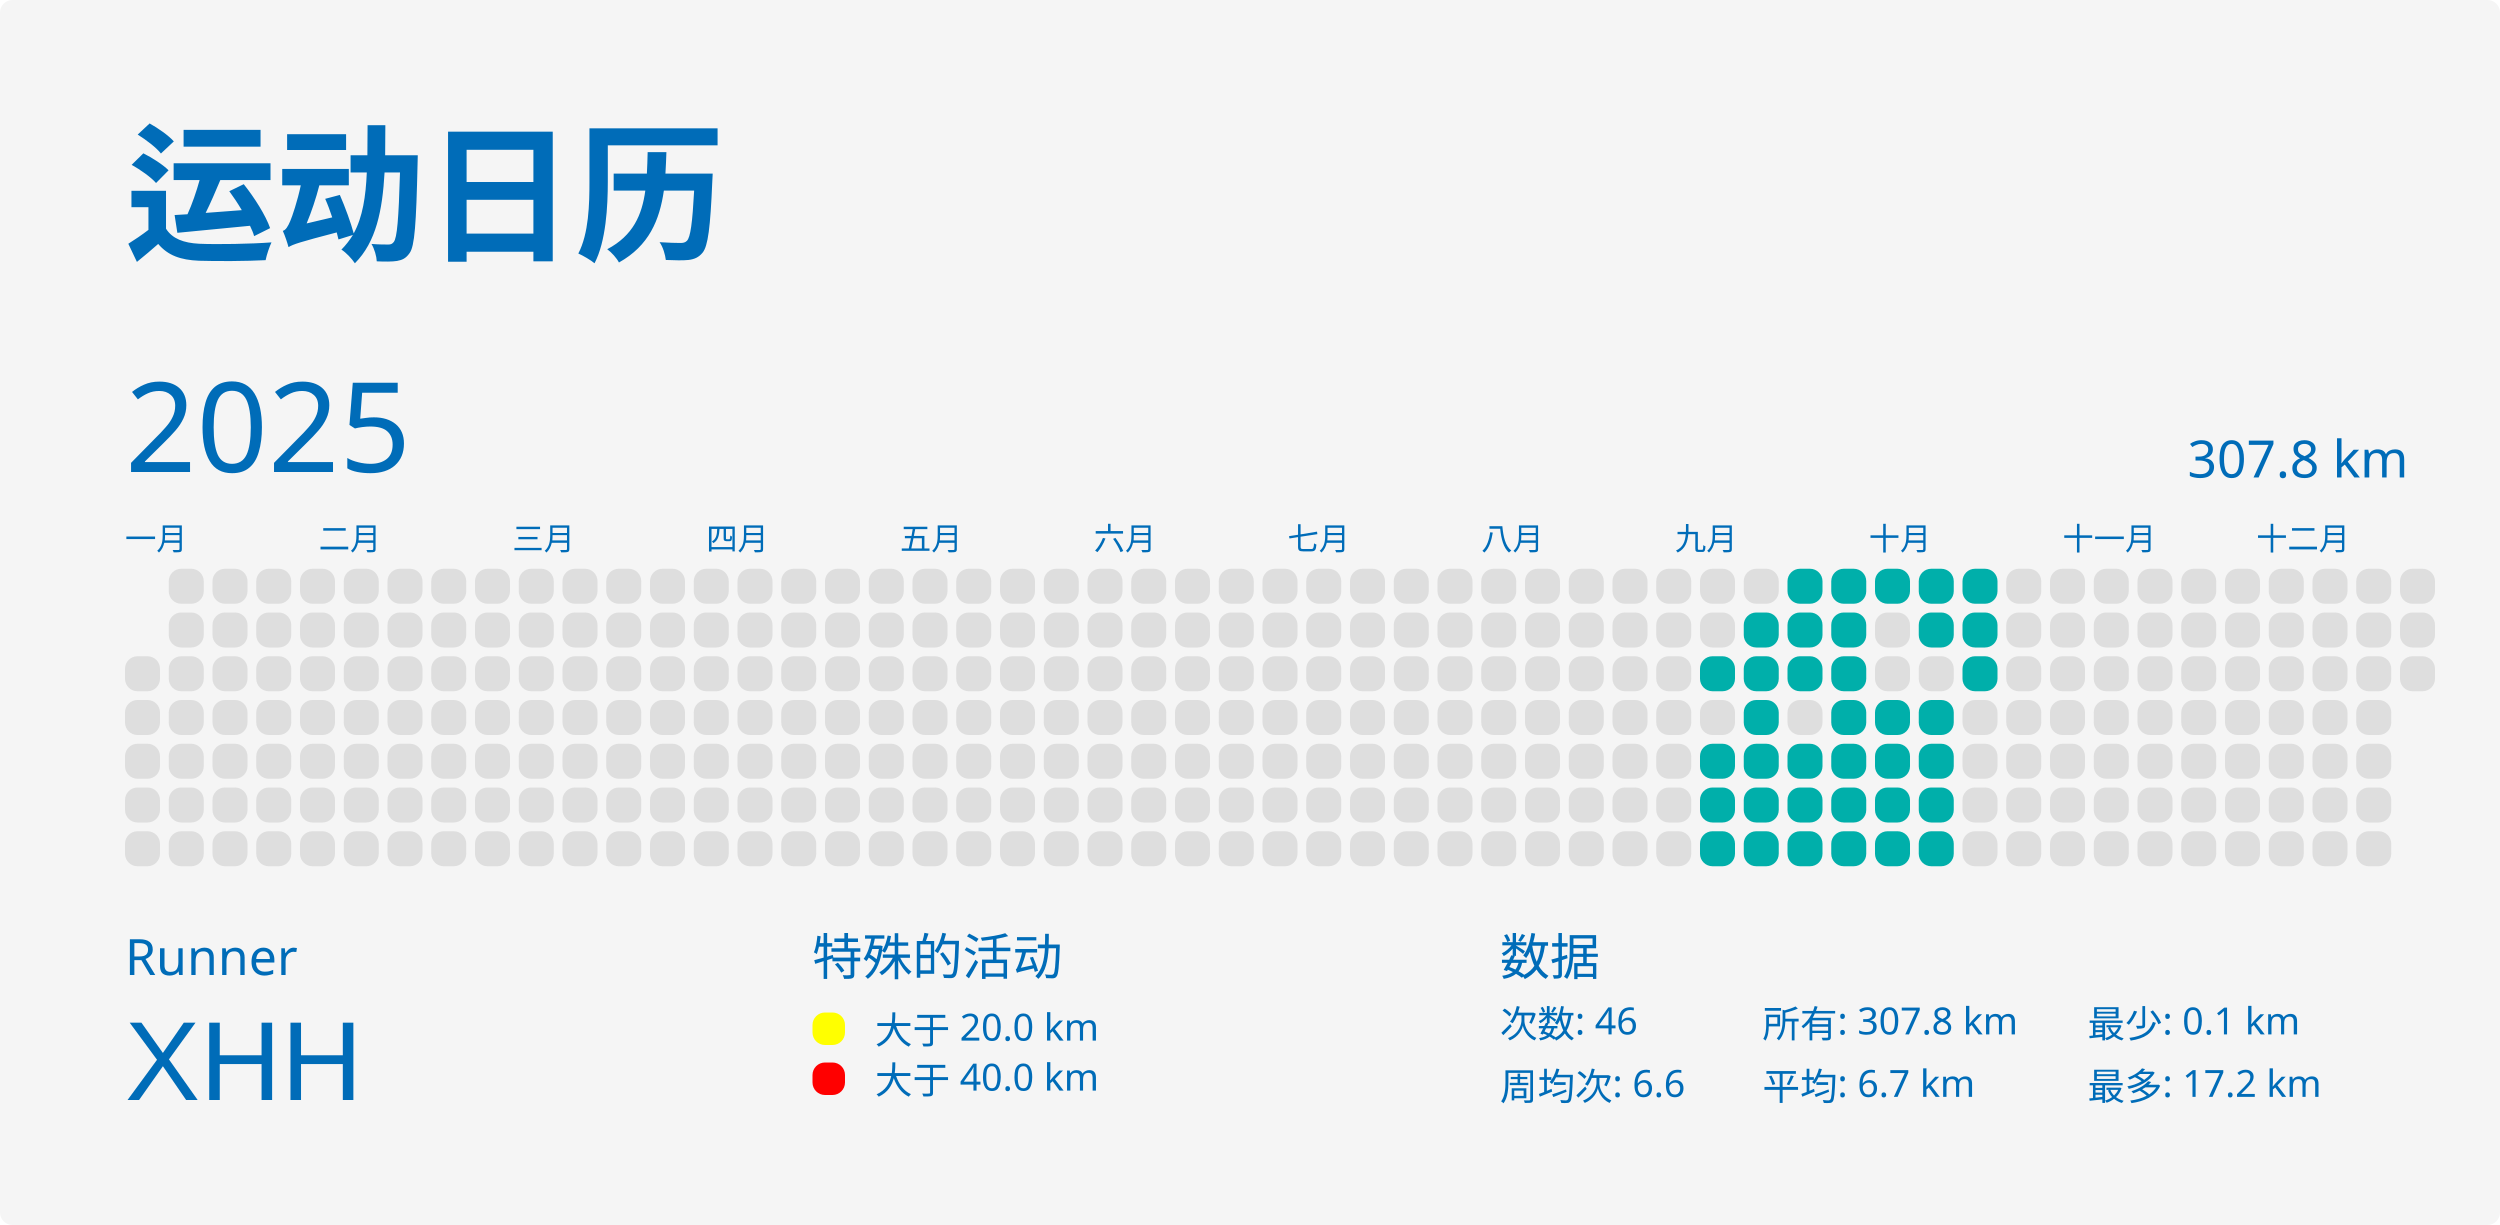
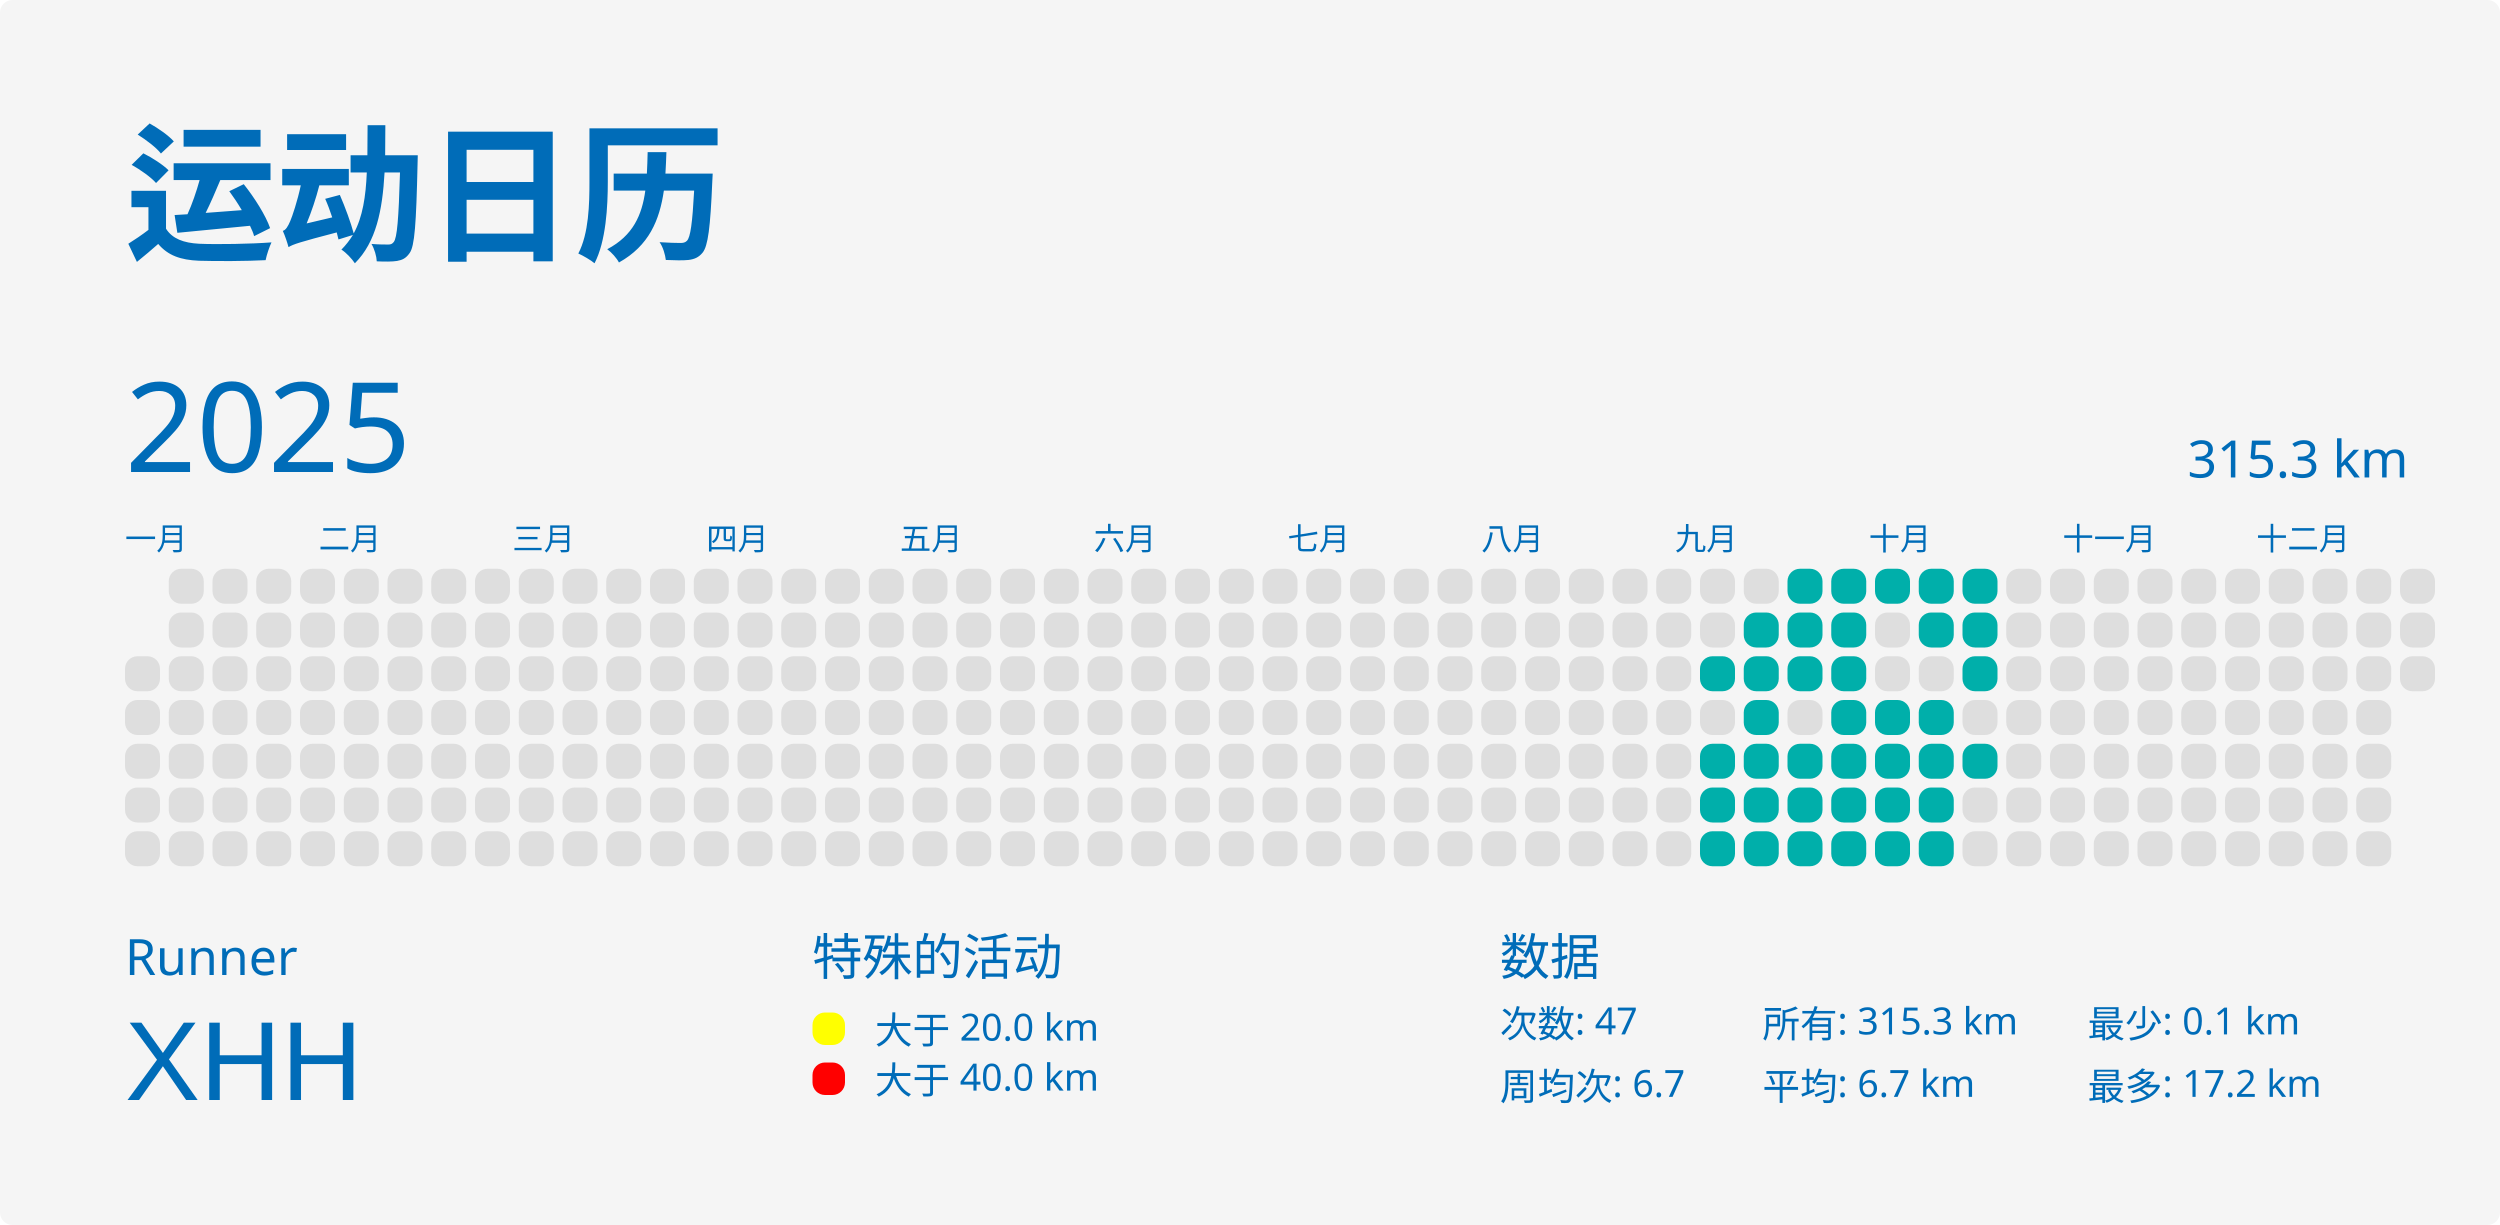
<svg xmlns="http://www.w3.org/2000/svg" baseProfile="full" height="98mm" version="1.1" viewBox="0,0,200,98" width="200mm">
  <defs />
  <rect fill="#f5f5f5" height="98" rx="1" ry="1" width="200" x="0" y="0" />
  <text fill="#006cb8" style="font-size:12px; font-family:MGI-Regular; font-weight:bold;" x="10" y="20">运动日历</text>
  <text fill="#006cb8" style="font-size:4px; font-family:MGI-Regular" x="10" y="78">Runner</text>
  <text fill="#006cb8" style="font-size:9px; font-family:Arial" x="10" y="88">XHH</text>
  <text fill="#006cb8" style="font-size:4px; font-family:MGI-Regular" x="65" y="78">特殊的活动</text>
  <rect fill="yellow" height="2.6" rx="1" ry="1" width="2.6" x="65" y="81" />
  <text fill="#006cb8" style="font-size:3px; font-family:MGI-Regular" x="70" y="83.5">大于 20.0 km</text>
  <rect fill="red" height="2.6" rx="1" ry="1" width="2.6" x="65" y="85" />
  <text fill="#006cb8" style="font-size:3px; font-family:MGI-Regular" x="70" y="87.5">大于 40.0 km</text>
  <text fill="#006cb8" style="font-size:4px; font-family:MGI-Regular" x="120" y="78">数据</text>
-   <text fill="#006cb8" style="font-size:3px; font-family:MGI-Regular" x="120" y="83">次数: 46</text>
-   <text fill="#006cb8" style="font-size:3px; font-family:MGI-Regular" x="120" y="88">周均次: 6.6</text>
-   <text fill="#006cb8" style="font-size:3px; font-family:MGI-Regular" x="141" y="83">所有: 307.8 km</text>
+   <text fill="#006cb8" style="font-size:3px; font-family:MGI-Regular" x="120" y="83">次数: 47</text>
+   <text fill="#006cb8" style="font-size:3px; font-family:MGI-Regular" x="120" y="88">周均次: 6.7</text>
+   <text fill="#006cb8" style="font-size:3px; font-family:MGI-Regular" x="141" y="83">所有: 315.3 km</text>
  <text fill="#006cb8" style="font-size:3px; font-family:MGI-Regular" x="141" y="88">平均: 6.7 km</text>
  <text fill="#006cb8" style="font-size:3px; font-family:MGI-Regular" x="167" y="83">最少: 0.1 km</text>
  <text fill="#006cb8" style="font-size:3px; font-family:MGI-Regular" x="167" y="88">最多: 17.2 km</text>
  <text dominant-baseline="hanging" fill="#006cb8" style="font-size:10.0px; font-family:MGI-Regular;" x="10" y="30">2025</text>
-   <text dominant-baseline="hanging" fill="#006cb8" style="font-size:4.125px; font-family:MGI-Regular;" x="175" y="35">307.8 km</text>
+   <text dominant-baseline="hanging" fill="#006cb8" style="font-size:4.125px; font-family:MGI-Regular;" x="175" y="35">315.3 km</text>
  <text fill="#006cb8" style="font-size:2.5px; font-family:MGI-Regular" x="10.0" y="44">一月</text>
  <text fill="#006cb8" style="font-size:2.5px; font-family:MGI-Regular" x="25.5" y="44">二月</text>
  <text fill="#006cb8" style="font-size:2.5px; font-family:MGI-Regular" x="41.0" y="44">三月</text>
  <text fill="#006cb8" style="font-size:2.5px; font-family:MGI-Regular" x="56.5" y="44">四月</text>
  <text fill="#006cb8" style="font-size:2.5px; font-family:MGI-Regular" x="72.0" y="44">五月</text>
  <text fill="#006cb8" style="font-size:2.5px; font-family:MGI-Regular" x="87.5" y="44">六月</text>
  <text fill="#006cb8" style="font-size:2.5px; font-family:MGI-Regular" x="103.0" y="44">七月</text>
  <text fill="#006cb8" style="font-size:2.5px; font-family:MGI-Regular" x="118.5" y="44">八月</text>
  <text fill="#006cb8" style="font-size:2.5px; font-family:MGI-Regular" x="134.0" y="44">九月</text>
  <text fill="#006cb8" style="font-size:2.5px; font-family:MGI-Regular" x="149.5" y="44">十月</text>
  <text fill="#006cb8" style="font-size:2.5px; font-family:MGI-Regular" x="165.0" y="44">十一月</text>
  <text fill="#006cb8" style="font-size:2.5px; font-family:MGI-Regular" x="180.5" y="44">十二月</text>
  <rect fill="#dedede" height="2.8" rx="1" ry="1" width="2.8" x="10.0" y="52.5" />
  <rect fill="#dedede" height="2.8" rx="1" ry="1" width="2.8" x="10.0" y="56.0" />
  <rect fill="#dedede" height="2.8" rx="1" ry="1" width="2.8" x="10.0" y="59.5" />
  <rect fill="#dedede" height="2.8" rx="1" ry="1" width="2.8" x="10.0" y="63.0" />
  <rect fill="#dedede" height="2.8" rx="1" ry="1" width="2.8" x="10.0" y="66.5" />
  <rect fill="#dedede" height="2.8" rx="1" ry="1" width="2.8" x="13.5" y="45.5" />
  <rect fill="#dedede" height="2.8" rx="1" ry="1" width="2.8" x="13.5" y="49.0" />
  <rect fill="#dedede" height="2.8" rx="1" ry="1" width="2.8" x="13.5" y="52.5" />
  <rect fill="#dedede" height="2.8" rx="1" ry="1" width="2.8" x="13.5" y="56.0" />
  <rect fill="#dedede" height="2.8" rx="1" ry="1" width="2.8" x="13.5" y="59.5" />
  <rect fill="#dedede" height="2.8" rx="1" ry="1" width="2.8" x="13.5" y="63.0" />
  <rect fill="#dedede" height="2.8" rx="1" ry="1" width="2.8" x="13.5" y="66.5" />
  <rect fill="#dedede" height="2.8" rx="1" ry="1" width="2.8" x="17.0" y="45.5" />
  <rect fill="#dedede" height="2.8" rx="1" ry="1" width="2.8" x="17.0" y="49.0" />
  <rect fill="#dedede" height="2.8" rx="1" ry="1" width="2.8" x="17.0" y="52.5" />
  <rect fill="#dedede" height="2.8" rx="1" ry="1" width="2.8" x="17.0" y="56.0" />
  <rect fill="#dedede" height="2.8" rx="1" ry="1" width="2.8" x="17.0" y="59.5" />
  <rect fill="#dedede" height="2.8" rx="1" ry="1" width="2.8" x="17.0" y="63.0" />
  <rect fill="#dedede" height="2.8" rx="1" ry="1" width="2.8" x="17.0" y="66.5" />
  <rect fill="#dedede" height="2.8" rx="1" ry="1" width="2.8" x="20.5" y="45.5" />
  <rect fill="#dedede" height="2.8" rx="1" ry="1" width="2.8" x="20.5" y="49.0" />
  <rect fill="#dedede" height="2.8" rx="1" ry="1" width="2.8" x="20.5" y="52.5" />
  <rect fill="#dedede" height="2.8" rx="1" ry="1" width="2.8" x="20.5" y="56.0" />
  <rect fill="#dedede" height="2.8" rx="1" ry="1" width="2.8" x="20.5" y="59.5" />
  <rect fill="#dedede" height="2.8" rx="1" ry="1" width="2.8" x="20.5" y="63.0" />
  <rect fill="#dedede" height="2.8" rx="1" ry="1" width="2.8" x="20.5" y="66.5" />
  <rect fill="#dedede" height="2.8" rx="1" ry="1" width="2.8" x="24.0" y="45.5" />
  <rect fill="#dedede" height="2.8" rx="1" ry="1" width="2.8" x="24.0" y="49.0" />
  <rect fill="#dedede" height="2.8" rx="1" ry="1" width="2.8" x="24.0" y="52.5" />
  <rect fill="#dedede" height="2.8" rx="1" ry="1" width="2.8" x="24.0" y="56.0" />
  <rect fill="#dedede" height="2.8" rx="1" ry="1" width="2.8" x="24.0" y="59.5" />
  <rect fill="#dedede" height="2.8" rx="1" ry="1" width="2.8" x="24.0" y="63.0" />
  <rect fill="#dedede" height="2.8" rx="1" ry="1" width="2.8" x="24.0" y="66.5" />
  <rect fill="#dedede" height="2.8" rx="1" ry="1" width="2.8" x="27.5" y="45.5" />
  <rect fill="#dedede" height="2.8" rx="1" ry="1" width="2.8" x="27.5" y="49.0" />
  <rect fill="#dedede" height="2.8" rx="1" ry="1" width="2.8" x="27.5" y="52.5" />
  <rect fill="#dedede" height="2.8" rx="1" ry="1" width="2.8" x="27.5" y="56.0" />
  <rect fill="#dedede" height="2.8" rx="1" ry="1" width="2.8" x="27.5" y="59.5" />
  <rect fill="#dedede" height="2.8" rx="1" ry="1" width="2.8" x="27.5" y="63.0" />
  <rect fill="#dedede" height="2.8" rx="1" ry="1" width="2.8" x="27.5" y="66.5" />
  <rect fill="#dedede" height="2.8" rx="1" ry="1" width="2.8" x="31.0" y="45.5" />
  <rect fill="#dedede" height="2.8" rx="1" ry="1" width="2.8" x="31.0" y="49.0" />
  <rect fill="#dedede" height="2.8" rx="1" ry="1" width="2.8" x="31.0" y="52.5" />
  <rect fill="#dedede" height="2.8" rx="1" ry="1" width="2.8" x="31.0" y="56.0" />
  <rect fill="#dedede" height="2.8" rx="1" ry="1" width="2.8" x="31.0" y="59.5" />
  <rect fill="#dedede" height="2.8" rx="1" ry="1" width="2.8" x="31.0" y="63.0" />
  <rect fill="#dedede" height="2.8" rx="1" ry="1" width="2.8" x="31.0" y="66.5" />
  <rect fill="#dedede" height="2.8" rx="1" ry="1" width="2.8" x="34.5" y="45.5" />
  <rect fill="#dedede" height="2.8" rx="1" ry="1" width="2.8" x="34.5" y="49.0" />
  <rect fill="#dedede" height="2.8" rx="1" ry="1" width="2.8" x="34.5" y="52.5" />
  <rect fill="#dedede" height="2.8" rx="1" ry="1" width="2.8" x="34.5" y="56.0" />
  <rect fill="#dedede" height="2.8" rx="1" ry="1" width="2.8" x="34.5" y="59.5" />
  <rect fill="#dedede" height="2.8" rx="1" ry="1" width="2.8" x="34.5" y="63.0" />
  <rect fill="#dedede" height="2.8" rx="1" ry="1" width="2.8" x="34.5" y="66.5" />
  <rect fill="#dedede" height="2.8" rx="1" ry="1" width="2.8" x="38.0" y="45.5" />
  <rect fill="#dedede" height="2.8" rx="1" ry="1" width="2.8" x="38.0" y="49.0" />
  <rect fill="#dedede" height="2.8" rx="1" ry="1" width="2.8" x="38.0" y="52.5" />
  <rect fill="#dedede" height="2.8" rx="1" ry="1" width="2.8" x="38.0" y="56.0" />
  <rect fill="#dedede" height="2.8" rx="1" ry="1" width="2.8" x="38.0" y="59.5" />
  <rect fill="#dedede" height="2.8" rx="1" ry="1" width="2.8" x="38.0" y="63.0" />
  <rect fill="#dedede" height="2.8" rx="1" ry="1" width="2.8" x="38.0" y="66.5" />
  <rect fill="#dedede" height="2.8" rx="1" ry="1" width="2.8" x="41.5" y="45.5" />
  <rect fill="#dedede" height="2.8" rx="1" ry="1" width="2.8" x="41.5" y="49.0" />
  <rect fill="#dedede" height="2.8" rx="1" ry="1" width="2.8" x="41.5" y="52.5" />
  <rect fill="#dedede" height="2.8" rx="1" ry="1" width="2.8" x="41.5" y="56.0" />
  <rect fill="#dedede" height="2.8" rx="1" ry="1" width="2.8" x="41.5" y="59.5" />
  <rect fill="#dedede" height="2.8" rx="1" ry="1" width="2.8" x="41.5" y="63.0" />
  <rect fill="#dedede" height="2.8" rx="1" ry="1" width="2.8" x="41.5" y="66.5" />
  <rect fill="#dedede" height="2.8" rx="1" ry="1" width="2.8" x="45.0" y="45.5" />
  <rect fill="#dedede" height="2.8" rx="1" ry="1" width="2.8" x="45.0" y="49.0" />
  <rect fill="#dedede" height="2.8" rx="1" ry="1" width="2.8" x="45.0" y="52.5" />
  <rect fill="#dedede" height="2.8" rx="1" ry="1" width="2.8" x="45.0" y="56.0" />
  <rect fill="#dedede" height="2.8" rx="1" ry="1" width="2.8" x="45.0" y="59.5" />
  <rect fill="#dedede" height="2.8" rx="1" ry="1" width="2.8" x="45.0" y="63.0" />
  <rect fill="#dedede" height="2.8" rx="1" ry="1" width="2.8" x="45.0" y="66.5" />
  <rect fill="#dedede" height="2.8" rx="1" ry="1" width="2.8" x="48.5" y="45.5" />
  <rect fill="#dedede" height="2.8" rx="1" ry="1" width="2.8" x="48.5" y="49.0" />
  <rect fill="#dedede" height="2.8" rx="1" ry="1" width="2.8" x="48.5" y="52.5" />
  <rect fill="#dedede" height="2.8" rx="1" ry="1" width="2.8" x="48.5" y="56.0" />
  <rect fill="#dedede" height="2.8" rx="1" ry="1" width="2.8" x="48.5" y="59.5" />
  <rect fill="#dedede" height="2.8" rx="1" ry="1" width="2.8" x="48.5" y="63.0" />
  <rect fill="#dedede" height="2.8" rx="1" ry="1" width="2.8" x="48.5" y="66.5" />
  <rect fill="#dedede" height="2.8" rx="1" ry="1" width="2.8" x="52.0" y="45.5" />
  <rect fill="#dedede" height="2.8" rx="1" ry="1" width="2.8" x="52.0" y="49.0" />
  <rect fill="#dedede" height="2.8" rx="1" ry="1" width="2.8" x="52.0" y="52.5" />
  <rect fill="#dedede" height="2.8" rx="1" ry="1" width="2.8" x="52.0" y="56.0" />
  <rect fill="#dedede" height="2.8" rx="1" ry="1" width="2.8" x="52.0" y="59.5" />
  <rect fill="#dedede" height="2.8" rx="1" ry="1" width="2.8" x="52.0" y="63.0" />
  <rect fill="#dedede" height="2.8" rx="1" ry="1" width="2.8" x="52.0" y="66.5" />
  <rect fill="#dedede" height="2.8" rx="1" ry="1" width="2.8" x="55.5" y="45.5" />
  <rect fill="#dedede" height="2.8" rx="1" ry="1" width="2.8" x="55.5" y="49.0" />
  <rect fill="#dedede" height="2.8" rx="1" ry="1" width="2.8" x="55.5" y="52.5" />
  <rect fill="#dedede" height="2.8" rx="1" ry="1" width="2.8" x="55.5" y="56.0" />
  <rect fill="#dedede" height="2.8" rx="1" ry="1" width="2.8" x="55.5" y="59.5" />
  <rect fill="#dedede" height="2.8" rx="1" ry="1" width="2.8" x="55.5" y="63.0" />
  <rect fill="#dedede" height="2.8" rx="1" ry="1" width="2.8" x="55.5" y="66.5" />
  <rect fill="#dedede" height="2.8" rx="1" ry="1" width="2.8" x="59.0" y="45.5" />
  <rect fill="#dedede" height="2.8" rx="1" ry="1" width="2.8" x="59.0" y="49.0" />
  <rect fill="#dedede" height="2.8" rx="1" ry="1" width="2.8" x="59.0" y="52.5" />
  <rect fill="#dedede" height="2.8" rx="1" ry="1" width="2.8" x="59.0" y="56.0" />
  <rect fill="#dedede" height="2.8" rx="1" ry="1" width="2.8" x="59.0" y="59.5" />
  <rect fill="#dedede" height="2.8" rx="1" ry="1" width="2.8" x="59.0" y="63.0" />
  <rect fill="#dedede" height="2.8" rx="1" ry="1" width="2.8" x="59.0" y="66.5" />
  <rect fill="#dedede" height="2.8" rx="1" ry="1" width="2.8" x="62.5" y="45.5" />
  <rect fill="#dedede" height="2.8" rx="1" ry="1" width="2.8" x="62.5" y="49.0" />
  <rect fill="#dedede" height="2.8" rx="1" ry="1" width="2.8" x="62.5" y="52.5" />
  <rect fill="#dedede" height="2.8" rx="1" ry="1" width="2.8" x="62.5" y="56.0" />
  <rect fill="#dedede" height="2.8" rx="1" ry="1" width="2.8" x="62.5" y="59.5" />
  <rect fill="#dedede" height="2.8" rx="1" ry="1" width="2.8" x="62.5" y="63.0" />
  <rect fill="#dedede" height="2.8" rx="1" ry="1" width="2.8" x="62.5" y="66.5" />
  <rect fill="#dedede" height="2.8" rx="1" ry="1" width="2.8" x="66.0" y="45.5" />
  <rect fill="#dedede" height="2.8" rx="1" ry="1" width="2.8" x="66.0" y="49.0" />
  <rect fill="#dedede" height="2.8" rx="1" ry="1" width="2.8" x="66.0" y="52.5" />
  <rect fill="#dedede" height="2.8" rx="1" ry="1" width="2.8" x="66.0" y="56.0" />
  <rect fill="#dedede" height="2.8" rx="1" ry="1" width="2.8" x="66.0" y="59.5" />
  <rect fill="#dedede" height="2.8" rx="1" ry="1" width="2.8" x="66.0" y="63.0" />
  <rect fill="#dedede" height="2.8" rx="1" ry="1" width="2.8" x="66.0" y="66.5" />
  <rect fill="#dedede" height="2.8" rx="1" ry="1" width="2.8" x="69.5" y="45.5" />
  <rect fill="#dedede" height="2.8" rx="1" ry="1" width="2.8" x="69.5" y="49.0" />
  <rect fill="#dedede" height="2.8" rx="1" ry="1" width="2.8" x="69.5" y="52.5" />
  <rect fill="#dedede" height="2.8" rx="1" ry="1" width="2.8" x="69.5" y="56.0" />
  <rect fill="#dedede" height="2.8" rx="1" ry="1" width="2.8" x="69.5" y="59.5" />
  <rect fill="#dedede" height="2.8" rx="1" ry="1" width="2.8" x="69.5" y="63.0" />
  <rect fill="#dedede" height="2.8" rx="1" ry="1" width="2.8" x="69.5" y="66.5" />
  <rect fill="#dedede" height="2.8" rx="1" ry="1" width="2.8" x="73.0" y="45.5" />
  <rect fill="#dedede" height="2.8" rx="1" ry="1" width="2.8" x="73.0" y="49.0" />
  <rect fill="#dedede" height="2.8" rx="1" ry="1" width="2.8" x="73.0" y="52.5" />
  <rect fill="#dedede" height="2.8" rx="1" ry="1" width="2.8" x="73.0" y="56.0" />
  <rect fill="#dedede" height="2.8" rx="1" ry="1" width="2.8" x="73.0" y="59.5" />
  <rect fill="#dedede" height="2.8" rx="1" ry="1" width="2.8" x="73.0" y="63.0" />
  <rect fill="#dedede" height="2.8" rx="1" ry="1" width="2.8" x="73.0" y="66.5" />
  <rect fill="#dedede" height="2.8" rx="1" ry="1" width="2.8" x="76.5" y="45.5" />
  <rect fill="#dedede" height="2.8" rx="1" ry="1" width="2.8" x="76.5" y="49.0" />
  <rect fill="#dedede" height="2.8" rx="1" ry="1" width="2.8" x="76.5" y="52.5" />
  <rect fill="#dedede" height="2.8" rx="1" ry="1" width="2.8" x="76.5" y="56.0" />
  <rect fill="#dedede" height="2.8" rx="1" ry="1" width="2.8" x="76.5" y="59.5" />
  <rect fill="#dedede" height="2.8" rx="1" ry="1" width="2.8" x="76.5" y="63.0" />
  <rect fill="#dedede" height="2.8" rx="1" ry="1" width="2.8" x="76.5" y="66.5" />
  <rect fill="#dedede" height="2.8" rx="1" ry="1" width="2.8" x="80.0" y="45.5" />
  <rect fill="#dedede" height="2.8" rx="1" ry="1" width="2.8" x="80.0" y="49.0" />
  <rect fill="#dedede" height="2.8" rx="1" ry="1" width="2.8" x="80.0" y="52.5" />
  <rect fill="#dedede" height="2.8" rx="1" ry="1" width="2.8" x="80.0" y="56.0" />
  <rect fill="#dedede" height="2.8" rx="1" ry="1" width="2.8" x="80.0" y="59.5" />
  <rect fill="#dedede" height="2.8" rx="1" ry="1" width="2.8" x="80.0" y="63.0" />
  <rect fill="#dedede" height="2.8" rx="1" ry="1" width="2.8" x="80.0" y="66.5" />
  <rect fill="#dedede" height="2.8" rx="1" ry="1" width="2.8" x="83.5" y="45.5" />
  <rect fill="#dedede" height="2.8" rx="1" ry="1" width="2.8" x="83.5" y="49.0" />
  <rect fill="#dedede" height="2.8" rx="1" ry="1" width="2.8" x="83.5" y="52.5" />
  <rect fill="#dedede" height="2.8" rx="1" ry="1" width="2.8" x="83.5" y="56.0" />
  <rect fill="#dedede" height="2.8" rx="1" ry="1" width="2.8" x="83.5" y="59.5" />
  <rect fill="#dedede" height="2.8" rx="1" ry="1" width="2.8" x="83.5" y="63.0" />
  <rect fill="#dedede" height="2.8" rx="1" ry="1" width="2.8" x="83.5" y="66.5" />
  <rect fill="#dedede" height="2.8" rx="1" ry="1" width="2.8" x="87.0" y="45.5" />
  <rect fill="#dedede" height="2.8" rx="1" ry="1" width="2.8" x="87.0" y="49.0" />
  <rect fill="#dedede" height="2.8" rx="1" ry="1" width="2.8" x="87.0" y="52.5" />
  <rect fill="#dedede" height="2.8" rx="1" ry="1" width="2.8" x="87.0" y="56.0" />
  <rect fill="#dedede" height="2.8" rx="1" ry="1" width="2.8" x="87.0" y="59.5" />
  <rect fill="#dedede" height="2.8" rx="1" ry="1" width="2.8" x="87.0" y="63.0" />
  <rect fill="#dedede" height="2.8" rx="1" ry="1" width="2.8" x="87.0" y="66.5" />
  <rect fill="#dedede" height="2.8" rx="1" ry="1" width="2.8" x="90.5" y="45.5" />
  <rect fill="#dedede" height="2.8" rx="1" ry="1" width="2.8" x="90.5" y="49.0" />
  <rect fill="#dedede" height="2.8" rx="1" ry="1" width="2.8" x="90.5" y="52.5" />
  <rect fill="#dedede" height="2.8" rx="1" ry="1" width="2.8" x="90.5" y="56.0" />
  <rect fill="#dedede" height="2.8" rx="1" ry="1" width="2.8" x="90.5" y="59.5" />
  <rect fill="#dedede" height="2.8" rx="1" ry="1" width="2.8" x="90.5" y="63.0" />
  <rect fill="#dedede" height="2.8" rx="1" ry="1" width="2.8" x="90.5" y="66.5" />
  <rect fill="#dedede" height="2.8" rx="1" ry="1" width="2.8" x="94.0" y="45.5" />
  <rect fill="#dedede" height="2.8" rx="1" ry="1" width="2.8" x="94.0" y="49.0" />
  <rect fill="#dedede" height="2.8" rx="1" ry="1" width="2.8" x="94.0" y="52.5" />
  <rect fill="#dedede" height="2.8" rx="1" ry="1" width="2.8" x="94.0" y="56.0" />
  <rect fill="#dedede" height="2.8" rx="1" ry="1" width="2.8" x="94.0" y="59.5" />
  <rect fill="#dedede" height="2.8" rx="1" ry="1" width="2.8" x="94.0" y="63.0" />
  <rect fill="#dedede" height="2.8" rx="1" ry="1" width="2.8" x="94.0" y="66.5" />
  <rect fill="#dedede" height="2.8" rx="1" ry="1" width="2.8" x="97.5" y="45.5" />
  <rect fill="#dedede" height="2.8" rx="1" ry="1" width="2.8" x="97.5" y="49.0" />
  <rect fill="#dedede" height="2.8" rx="1" ry="1" width="2.8" x="97.5" y="52.5" />
  <rect fill="#dedede" height="2.8" rx="1" ry="1" width="2.8" x="97.5" y="56.0" />
  <rect fill="#dedede" height="2.8" rx="1" ry="1" width="2.8" x="97.5" y="59.5" />
  <rect fill="#dedede" height="2.8" rx="1" ry="1" width="2.8" x="97.5" y="63.0" />
  <rect fill="#dedede" height="2.8" rx="1" ry="1" width="2.8" x="97.5" y="66.5" />
  <rect fill="#dedede" height="2.8" rx="1" ry="1" width="2.8" x="101.0" y="45.5" />
  <rect fill="#dedede" height="2.8" rx="1" ry="1" width="2.8" x="101.0" y="49.0" />
  <rect fill="#dedede" height="2.8" rx="1" ry="1" width="2.8" x="101.0" y="52.5" />
  <rect fill="#dedede" height="2.8" rx="1" ry="1" width="2.8" x="101.0" y="56.0" />
  <rect fill="#dedede" height="2.8" rx="1" ry="1" width="2.8" x="101.0" y="59.5" />
  <rect fill="#dedede" height="2.8" rx="1" ry="1" width="2.8" x="101.0" y="63.0" />
  <rect fill="#dedede" height="2.8" rx="1" ry="1" width="2.8" x="101.0" y="66.5" />
  <rect fill="#dedede" height="2.8" rx="1" ry="1" width="2.8" x="104.5" y="45.5" />
  <rect fill="#dedede" height="2.8" rx="1" ry="1" width="2.8" x="104.5" y="49.0" />
  <rect fill="#dedede" height="2.8" rx="1" ry="1" width="2.8" x="104.5" y="52.5" />
  <rect fill="#dedede" height="2.8" rx="1" ry="1" width="2.8" x="104.5" y="56.0" />
  <rect fill="#dedede" height="2.8" rx="1" ry="1" width="2.8" x="104.5" y="59.5" />
  <rect fill="#dedede" height="2.8" rx="1" ry="1" width="2.8" x="104.5" y="63.0" />
  <rect fill="#dedede" height="2.8" rx="1" ry="1" width="2.8" x="104.5" y="66.5" />
  <rect fill="#dedede" height="2.8" rx="1" ry="1" width="2.8" x="108.0" y="45.5" />
  <rect fill="#dedede" height="2.8" rx="1" ry="1" width="2.8" x="108.0" y="49.0" />
  <rect fill="#dedede" height="2.8" rx="1" ry="1" width="2.8" x="108.0" y="52.5" />
  <rect fill="#dedede" height="2.8" rx="1" ry="1" width="2.8" x="108.0" y="56.0" />
  <rect fill="#dedede" height="2.8" rx="1" ry="1" width="2.8" x="108.0" y="59.5" />
  <rect fill="#dedede" height="2.8" rx="1" ry="1" width="2.8" x="108.0" y="63.0" />
  <rect fill="#dedede" height="2.8" rx="1" ry="1" width="2.8" x="108.0" y="66.5" />
  <rect fill="#dedede" height="2.8" rx="1" ry="1" width="2.8" x="111.5" y="45.5" />
  <rect fill="#dedede" height="2.8" rx="1" ry="1" width="2.8" x="111.5" y="49.0" />
  <rect fill="#dedede" height="2.8" rx="1" ry="1" width="2.8" x="111.5" y="52.5" />
  <rect fill="#dedede" height="2.8" rx="1" ry="1" width="2.8" x="111.5" y="56.0" />
  <rect fill="#dedede" height="2.8" rx="1" ry="1" width="2.8" x="111.5" y="59.5" />
  <rect fill="#dedede" height="2.8" rx="1" ry="1" width="2.8" x="111.5" y="63.0" />
  <rect fill="#dedede" height="2.8" rx="1" ry="1" width="2.8" x="111.5" y="66.5" />
  <rect fill="#dedede" height="2.8" rx="1" ry="1" width="2.8" x="115.0" y="45.5" />
  <rect fill="#dedede" height="2.8" rx="1" ry="1" width="2.8" x="115.0" y="49.0" />
  <rect fill="#dedede" height="2.8" rx="1" ry="1" width="2.8" x="115.0" y="52.5" />
  <rect fill="#dedede" height="2.8" rx="1" ry="1" width="2.8" x="115.0" y="56.0" />
  <rect fill="#dedede" height="2.8" rx="1" ry="1" width="2.8" x="115.0" y="59.5" />
  <rect fill="#dedede" height="2.8" rx="1" ry="1" width="2.8" x="115.0" y="63.0" />
  <rect fill="#dedede" height="2.8" rx="1" ry="1" width="2.8" x="115.0" y="66.5" />
  <rect fill="#dedede" height="2.8" rx="1" ry="1" width="2.8" x="118.5" y="45.5" />
  <rect fill="#dedede" height="2.8" rx="1" ry="1" width="2.8" x="118.5" y="49.0" />
  <rect fill="#dedede" height="2.8" rx="1" ry="1" width="2.8" x="118.5" y="52.5" />
  <rect fill="#dedede" height="2.8" rx="1" ry="1" width="2.8" x="118.5" y="56.0" />
  <rect fill="#dedede" height="2.8" rx="1" ry="1" width="2.8" x="118.5" y="59.5" />
  <rect fill="#dedede" height="2.8" rx="1" ry="1" width="2.8" x="118.5" y="63.0" />
  <rect fill="#dedede" height="2.8" rx="1" ry="1" width="2.8" x="118.5" y="66.5" />
  <rect fill="#dedede" height="2.8" rx="1" ry="1" width="2.8" x="122.0" y="45.5" />
  <rect fill="#dedede" height="2.8" rx="1" ry="1" width="2.8" x="122.0" y="49.0" />
  <rect fill="#dedede" height="2.8" rx="1" ry="1" width="2.8" x="122.0" y="52.5" />
  <rect fill="#dedede" height="2.8" rx="1" ry="1" width="2.8" x="122.0" y="56.0" />
  <rect fill="#dedede" height="2.8" rx="1" ry="1" width="2.8" x="122.0" y="59.5" />
  <rect fill="#dedede" height="2.8" rx="1" ry="1" width="2.8" x="122.0" y="63.0" />
  <rect fill="#dedede" height="2.8" rx="1" ry="1" width="2.8" x="122.0" y="66.5" />
  <rect fill="#dedede" height="2.8" rx="1" ry="1" width="2.8" x="125.5" y="45.5" />
  <rect fill="#dedede" height="2.8" rx="1" ry="1" width="2.8" x="125.5" y="49.0" />
  <rect fill="#dedede" height="2.8" rx="1" ry="1" width="2.8" x="125.5" y="52.5" />
  <rect fill="#dedede" height="2.8" rx="1" ry="1" width="2.8" x="125.5" y="56.0" />
  <rect fill="#dedede" height="2.8" rx="1" ry="1" width="2.8" x="125.5" y="59.5" />
  <rect fill="#dedede" height="2.8" rx="1" ry="1" width="2.8" x="125.5" y="63.0" />
  <rect fill="#dedede" height="2.8" rx="1" ry="1" width="2.8" x="125.5" y="66.5" />
  <rect fill="#dedede" height="2.8" rx="1" ry="1" width="2.8" x="129.0" y="45.5" />
  <rect fill="#dedede" height="2.8" rx="1" ry="1" width="2.8" x="129.0" y="49.0" />
  <rect fill="#dedede" height="2.8" rx="1" ry="1" width="2.8" x="129.0" y="52.5" />
  <rect fill="#dedede" height="2.8" rx="1" ry="1" width="2.8" x="129.0" y="56.0" />
  <rect fill="#dedede" height="2.8" rx="1" ry="1" width="2.8" x="129.0" y="59.5" />
  <rect fill="#dedede" height="2.8" rx="1" ry="1" width="2.8" x="129.0" y="63.0" />
  <rect fill="#dedede" height="2.8" rx="1" ry="1" width="2.8" x="129.0" y="66.5" />
  <rect fill="#dedede" height="2.8" rx="1" ry="1" width="2.8" x="132.5" y="45.5" />
  <rect fill="#dedede" height="2.8" rx="1" ry="1" width="2.8" x="132.5" y="49.0" />
  <rect fill="#dedede" height="2.8" rx="1" ry="1" width="2.8" x="132.5" y="52.5" />
  <rect fill="#dedede" height="2.8" rx="1" ry="1" width="2.8" x="132.5" y="56.0" />
  <rect fill="#dedede" height="2.8" rx="1" ry="1" width="2.8" x="132.5" y="59.5" />
  <rect fill="#dedede" height="2.8" rx="1" ry="1" width="2.8" x="132.5" y="63.0" />
  <rect fill="#dedede" height="2.8" rx="1" ry="1" width="2.8" x="132.5" y="66.5" />
  <rect fill="#dedede" height="2.8" rx="1" ry="1" width="2.8" x="136.0" y="45.5" />
  <rect fill="#dedede" height="2.8" rx="1" ry="1" width="2.8" x="136.0" y="49.0" />
  <rect fill="#00AFAA" height="2.8" rx="1" ry="1" width="2.8" x="136.0" y="52.5" />
  <rect fill="#dedede" height="2.8" rx="1" ry="1" width="2.8" x="136.0" y="56.0" />
  <rect fill="#00AFAA" height="2.8" rx="1" ry="1" width="2.8" x="136.0" y="59.5" />
  <rect fill="#00AFAA" height="2.8" rx="1" ry="1" width="2.8" x="136.0" y="63.0" />
  <rect fill="#00AFAA" height="2.8" rx="1" ry="1" width="2.8" x="136.0" y="66.5" />
  <rect fill="#dedede" height="2.8" rx="1" ry="1" width="2.8" x="139.5" y="45.5" />
  <rect fill="#00AFAA" height="2.8" rx="1" ry="1" width="2.8" x="139.5" y="49.0" />
  <rect fill="#00AFAA" height="2.8" rx="1" ry="1" width="2.8" x="139.5" y="52.5" />
  <rect fill="#00AFAA" height="2.8" rx="1" ry="1" width="2.8" x="139.5" y="56.0" />
  <rect fill="#00AFAA" height="2.8" rx="1" ry="1" width="2.8" x="139.5" y="59.5" />
  <rect fill="#00AFAA" height="2.8" rx="1" ry="1" width="2.8" x="139.5" y="63.0" />
  <rect fill="#00AFAA" height="2.8" rx="1" ry="1" width="2.8" x="139.5" y="66.5" />
  <rect fill="#00AFAA" height="2.8" rx="1" ry="1" width="2.8" x="143.0" y="45.5" />
  <rect fill="#00AFAA" height="2.8" rx="1" ry="1" width="2.8" x="143.0" y="49.0" />
  <rect fill="#00AFAA" height="2.8" rx="1" ry="1" width="2.8" x="143.0" y="52.5" />
  <rect fill="#dedede" height="2.8" rx="1" ry="1" width="2.8" x="143.0" y="56.0" />
  <rect fill="#00AFAA" height="2.8" rx="1" ry="1" width="2.8" x="143.0" y="59.5" />
  <rect fill="#00AFAA" height="2.8" rx="1" ry="1" width="2.8" x="143.0" y="63.0" />
  <rect fill="#00AFAA" height="2.8" rx="1" ry="1" width="2.8" x="143.0" y="66.5" />
  <rect fill="#00AFAA" height="2.8" rx="1" ry="1" width="2.8" x="146.5" y="45.5" />
  <rect fill="#00AFAA" height="2.8" rx="1" ry="1" width="2.8" x="146.5" y="49.0" />
  <rect fill="#00AFAA" height="2.8" rx="1" ry="1" width="2.8" x="146.5" y="52.5" />
  <rect fill="#00AFAA" height="2.8" rx="1" ry="1" width="2.8" x="146.5" y="56.0" />
  <rect fill="#00AFAA" height="2.8" rx="1" ry="1" width="2.8" x="146.5" y="59.5" />
  <rect fill="#00AFAA" height="2.8" rx="1" ry="1" width="2.8" x="146.5" y="63.0" />
  <rect fill="#00AFAA" height="2.8" rx="1" ry="1" width="2.8" x="146.5" y="66.5" />
  <rect fill="#00AFAA" height="2.8" rx="1" ry="1" width="2.8" x="150.0" y="45.5" />
  <rect fill="#dedede" height="2.8" rx="1" ry="1" width="2.8" x="150.0" y="49.0" />
  <rect fill="#dedede" height="2.8" rx="1" ry="1" width="2.8" x="150.0" y="52.5" />
  <rect fill="#00AFAA" height="2.8" rx="1" ry="1" width="2.8" x="150.0" y="56.0" />
  <rect fill="#00AFAA" height="2.8" rx="1" ry="1" width="2.8" x="150.0" y="59.5" />
  <rect fill="#00AFAA" height="2.8" rx="1" ry="1" width="2.8" x="150.0" y="63.0" />
  <rect fill="#00AFAA" height="2.8" rx="1" ry="1" width="2.8" x="150.0" y="66.5" />
  <rect fill="#00AFAA" height="2.8" rx="1" ry="1" width="2.8" x="153.5" y="45.5" />
  <rect fill="#00AFAA" height="2.8" rx="1" ry="1" width="2.8" x="153.5" y="49.0" />
  <rect fill="#dedede" height="2.8" rx="1" ry="1" width="2.8" x="153.5" y="52.5" />
  <rect fill="#00AFAA" height="2.8" rx="1" ry="1" width="2.8" x="153.5" y="56.0" />
  <rect fill="#00AFAA" height="2.8" rx="1" ry="1" width="2.8" x="153.5" y="59.5" />
  <rect fill="#00AFAA" height="2.8" rx="1" ry="1" width="2.8" x="153.5" y="63.0" />
  <rect fill="#00AFAA" height="2.8" rx="1" ry="1" width="2.8" x="153.5" y="66.5" />
  <rect fill="#00AFAA" height="2.8" rx="1" ry="1" width="2.8" x="157.0" y="45.5" />
  <rect fill="#00AFAA" height="2.8" rx="1" ry="1" width="2.8" x="157.0" y="49.0" />
  <rect fill="#00AFAA" height="2.8" rx="1" ry="1" width="2.8" x="157.0" y="52.5" />
  <rect fill="#dedede" height="2.8" rx="1" ry="1" width="2.8" x="157.0" y="56.0" />
-   <rect fill="#dedede" height="2.8" rx="1" ry="1" width="2.8" x="157.0" y="59.5" />
+   <rect fill="#00AFAA" height="2.8" rx="1" ry="1" width="2.8" x="157.0" y="59.5" />
  <rect fill="#dedede" height="2.8" rx="1" ry="1" width="2.8" x="157.0" y="63.0" />
  <rect fill="#dedede" height="2.8" rx="1" ry="1" width="2.8" x="157.0" y="66.5" />
  <rect fill="#dedede" height="2.8" rx="1" ry="1" width="2.8" x="160.5" y="45.5" />
  <rect fill="#dedede" height="2.8" rx="1" ry="1" width="2.8" x="160.5" y="49.0" />
  <rect fill="#dedede" height="2.8" rx="1" ry="1" width="2.8" x="160.5" y="52.5" />
  <rect fill="#dedede" height="2.8" rx="1" ry="1" width="2.8" x="160.5" y="56.0" />
  <rect fill="#dedede" height="2.8" rx="1" ry="1" width="2.8" x="160.5" y="59.5" />
  <rect fill="#dedede" height="2.8" rx="1" ry="1" width="2.8" x="160.5" y="63.0" />
  <rect fill="#dedede" height="2.8" rx="1" ry="1" width="2.8" x="160.5" y="66.5" />
  <rect fill="#dedede" height="2.8" rx="1" ry="1" width="2.8" x="164.0" y="45.5" />
  <rect fill="#dedede" height="2.8" rx="1" ry="1" width="2.8" x="164.0" y="49.0" />
  <rect fill="#dedede" height="2.8" rx="1" ry="1" width="2.8" x="164.0" y="52.5" />
  <rect fill="#dedede" height="2.8" rx="1" ry="1" width="2.8" x="164.0" y="56.0" />
  <rect fill="#dedede" height="2.8" rx="1" ry="1" width="2.8" x="164.0" y="59.5" />
  <rect fill="#dedede" height="2.8" rx="1" ry="1" width="2.8" x="164.0" y="63.0" />
  <rect fill="#dedede" height="2.8" rx="1" ry="1" width="2.8" x="164.0" y="66.5" />
  <rect fill="#dedede" height="2.8" rx="1" ry="1" width="2.8" x="167.5" y="45.5" />
  <rect fill="#dedede" height="2.8" rx="1" ry="1" width="2.8" x="167.5" y="49.0" />
  <rect fill="#dedede" height="2.8" rx="1" ry="1" width="2.8" x="167.5" y="52.5" />
  <rect fill="#dedede" height="2.8" rx="1" ry="1" width="2.8" x="167.5" y="56.0" />
  <rect fill="#dedede" height="2.8" rx="1" ry="1" width="2.8" x="167.5" y="59.5" />
  <rect fill="#dedede" height="2.8" rx="1" ry="1" width="2.8" x="167.5" y="63.0" />
  <rect fill="#dedede" height="2.8" rx="1" ry="1" width="2.8" x="167.5" y="66.5" />
  <rect fill="#dedede" height="2.8" rx="1" ry="1" width="2.8" x="171.0" y="45.5" />
  <rect fill="#dedede" height="2.8" rx="1" ry="1" width="2.8" x="171.0" y="49.0" />
  <rect fill="#dedede" height="2.8" rx="1" ry="1" width="2.8" x="171.0" y="52.5" />
  <rect fill="#dedede" height="2.8" rx="1" ry="1" width="2.8" x="171.0" y="56.0" />
  <rect fill="#dedede" height="2.8" rx="1" ry="1" width="2.8" x="171.0" y="59.5" />
  <rect fill="#dedede" height="2.8" rx="1" ry="1" width="2.8" x="171.0" y="63.0" />
  <rect fill="#dedede" height="2.8" rx="1" ry="1" width="2.8" x="171.0" y="66.5" />
  <rect fill="#dedede" height="2.8" rx="1" ry="1" width="2.8" x="174.5" y="45.5" />
  <rect fill="#dedede" height="2.8" rx="1" ry="1" width="2.8" x="174.5" y="49.0" />
  <rect fill="#dedede" height="2.8" rx="1" ry="1" width="2.8" x="174.5" y="52.5" />
  <rect fill="#dedede" height="2.8" rx="1" ry="1" width="2.8" x="174.5" y="56.0" />
  <rect fill="#dedede" height="2.8" rx="1" ry="1" width="2.8" x="174.5" y="59.5" />
  <rect fill="#dedede" height="2.8" rx="1" ry="1" width="2.8" x="174.5" y="63.0" />
  <rect fill="#dedede" height="2.8" rx="1" ry="1" width="2.8" x="174.5" y="66.5" />
  <rect fill="#dedede" height="2.8" rx="1" ry="1" width="2.8" x="178.0" y="45.5" />
  <rect fill="#dedede" height="2.8" rx="1" ry="1" width="2.8" x="178.0" y="49.0" />
  <rect fill="#dedede" height="2.8" rx="1" ry="1" width="2.8" x="178.0" y="52.5" />
  <rect fill="#dedede" height="2.8" rx="1" ry="1" width="2.8" x="178.0" y="56.0" />
  <rect fill="#dedede" height="2.8" rx="1" ry="1" width="2.8" x="178.0" y="59.5" />
  <rect fill="#dedede" height="2.8" rx="1" ry="1" width="2.8" x="178.0" y="63.0" />
  <rect fill="#dedede" height="2.8" rx="1" ry="1" width="2.8" x="178.0" y="66.5" />
  <rect fill="#dedede" height="2.8" rx="1" ry="1" width="2.8" x="181.5" y="45.5" />
  <rect fill="#dedede" height="2.8" rx="1" ry="1" width="2.8" x="181.5" y="49.0" />
  <rect fill="#dedede" height="2.8" rx="1" ry="1" width="2.8" x="181.5" y="52.5" />
  <rect fill="#dedede" height="2.8" rx="1" ry="1" width="2.8" x="181.5" y="56.0" />
  <rect fill="#dedede" height="2.8" rx="1" ry="1" width="2.8" x="181.5" y="59.5" />
  <rect fill="#dedede" height="2.8" rx="1" ry="1" width="2.8" x="181.5" y="63.0" />
  <rect fill="#dedede" height="2.8" rx="1" ry="1" width="2.8" x="181.5" y="66.5" />
  <rect fill="#dedede" height="2.8" rx="1" ry="1" width="2.8" x="185.0" y="45.5" />
  <rect fill="#dedede" height="2.8" rx="1" ry="1" width="2.8" x="185.0" y="49.0" />
  <rect fill="#dedede" height="2.8" rx="1" ry="1" width="2.8" x="185.0" y="52.5" />
  <rect fill="#dedede" height="2.8" rx="1" ry="1" width="2.8" x="185.0" y="56.0" />
  <rect fill="#dedede" height="2.8" rx="1" ry="1" width="2.8" x="185.0" y="59.5" />
  <rect fill="#dedede" height="2.8" rx="1" ry="1" width="2.8" x="185.0" y="63.0" />
  <rect fill="#dedede" height="2.8" rx="1" ry="1" width="2.8" x="185.0" y="66.5" />
  <rect fill="#dedede" height="2.8" rx="1" ry="1" width="2.8" x="188.5" y="45.5" />
  <rect fill="#dedede" height="2.8" rx="1" ry="1" width="2.8" x="188.5" y="49.0" />
  <rect fill="#dedede" height="2.8" rx="1" ry="1" width="2.8" x="188.5" y="52.5" />
  <rect fill="#dedede" height="2.8" rx="1" ry="1" width="2.8" x="188.5" y="56.0" />
  <rect fill="#dedede" height="2.8" rx="1" ry="1" width="2.8" x="188.5" y="59.5" />
  <rect fill="#dedede" height="2.8" rx="1" ry="1" width="2.8" x="188.5" y="63.0" />
  <rect fill="#dedede" height="2.8" rx="1" ry="1" width="2.8" x="188.5" y="66.5" />
  <rect fill="#dedede" height="2.8" rx="1" ry="1" width="2.8" x="192.0" y="45.5" />
  <rect fill="#dedede" height="2.8" rx="1" ry="1" width="2.8" x="192.0" y="49.0" />
  <rect fill="#dedede" height="2.8" rx="1" ry="1" width="2.8" x="192.0" y="52.5" />
</svg>
